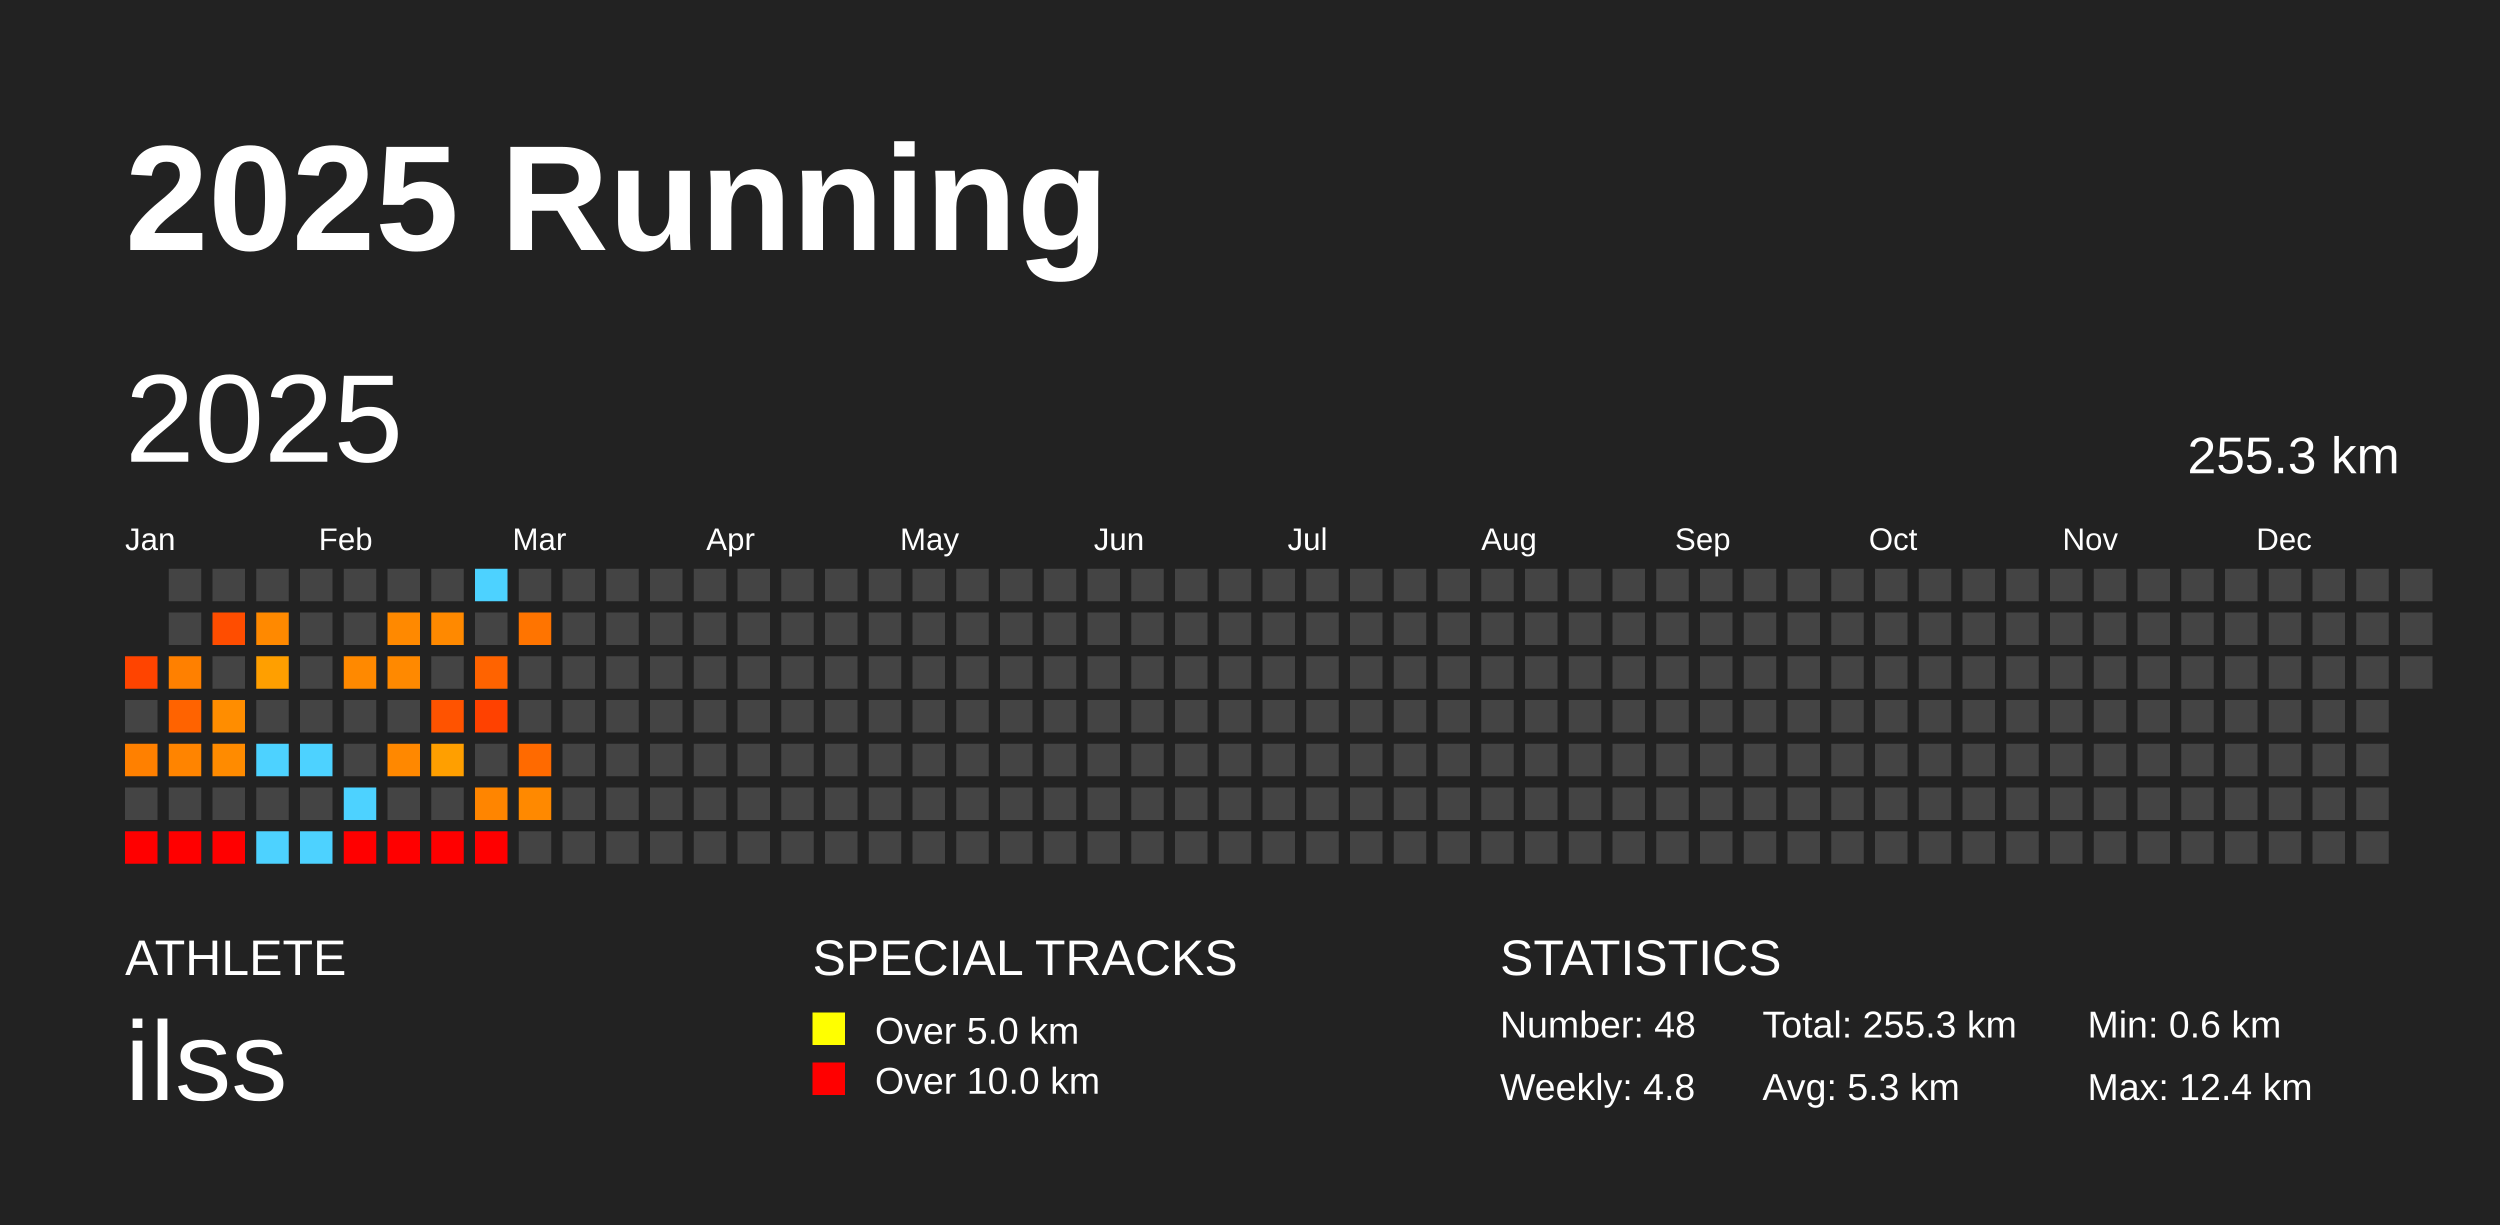
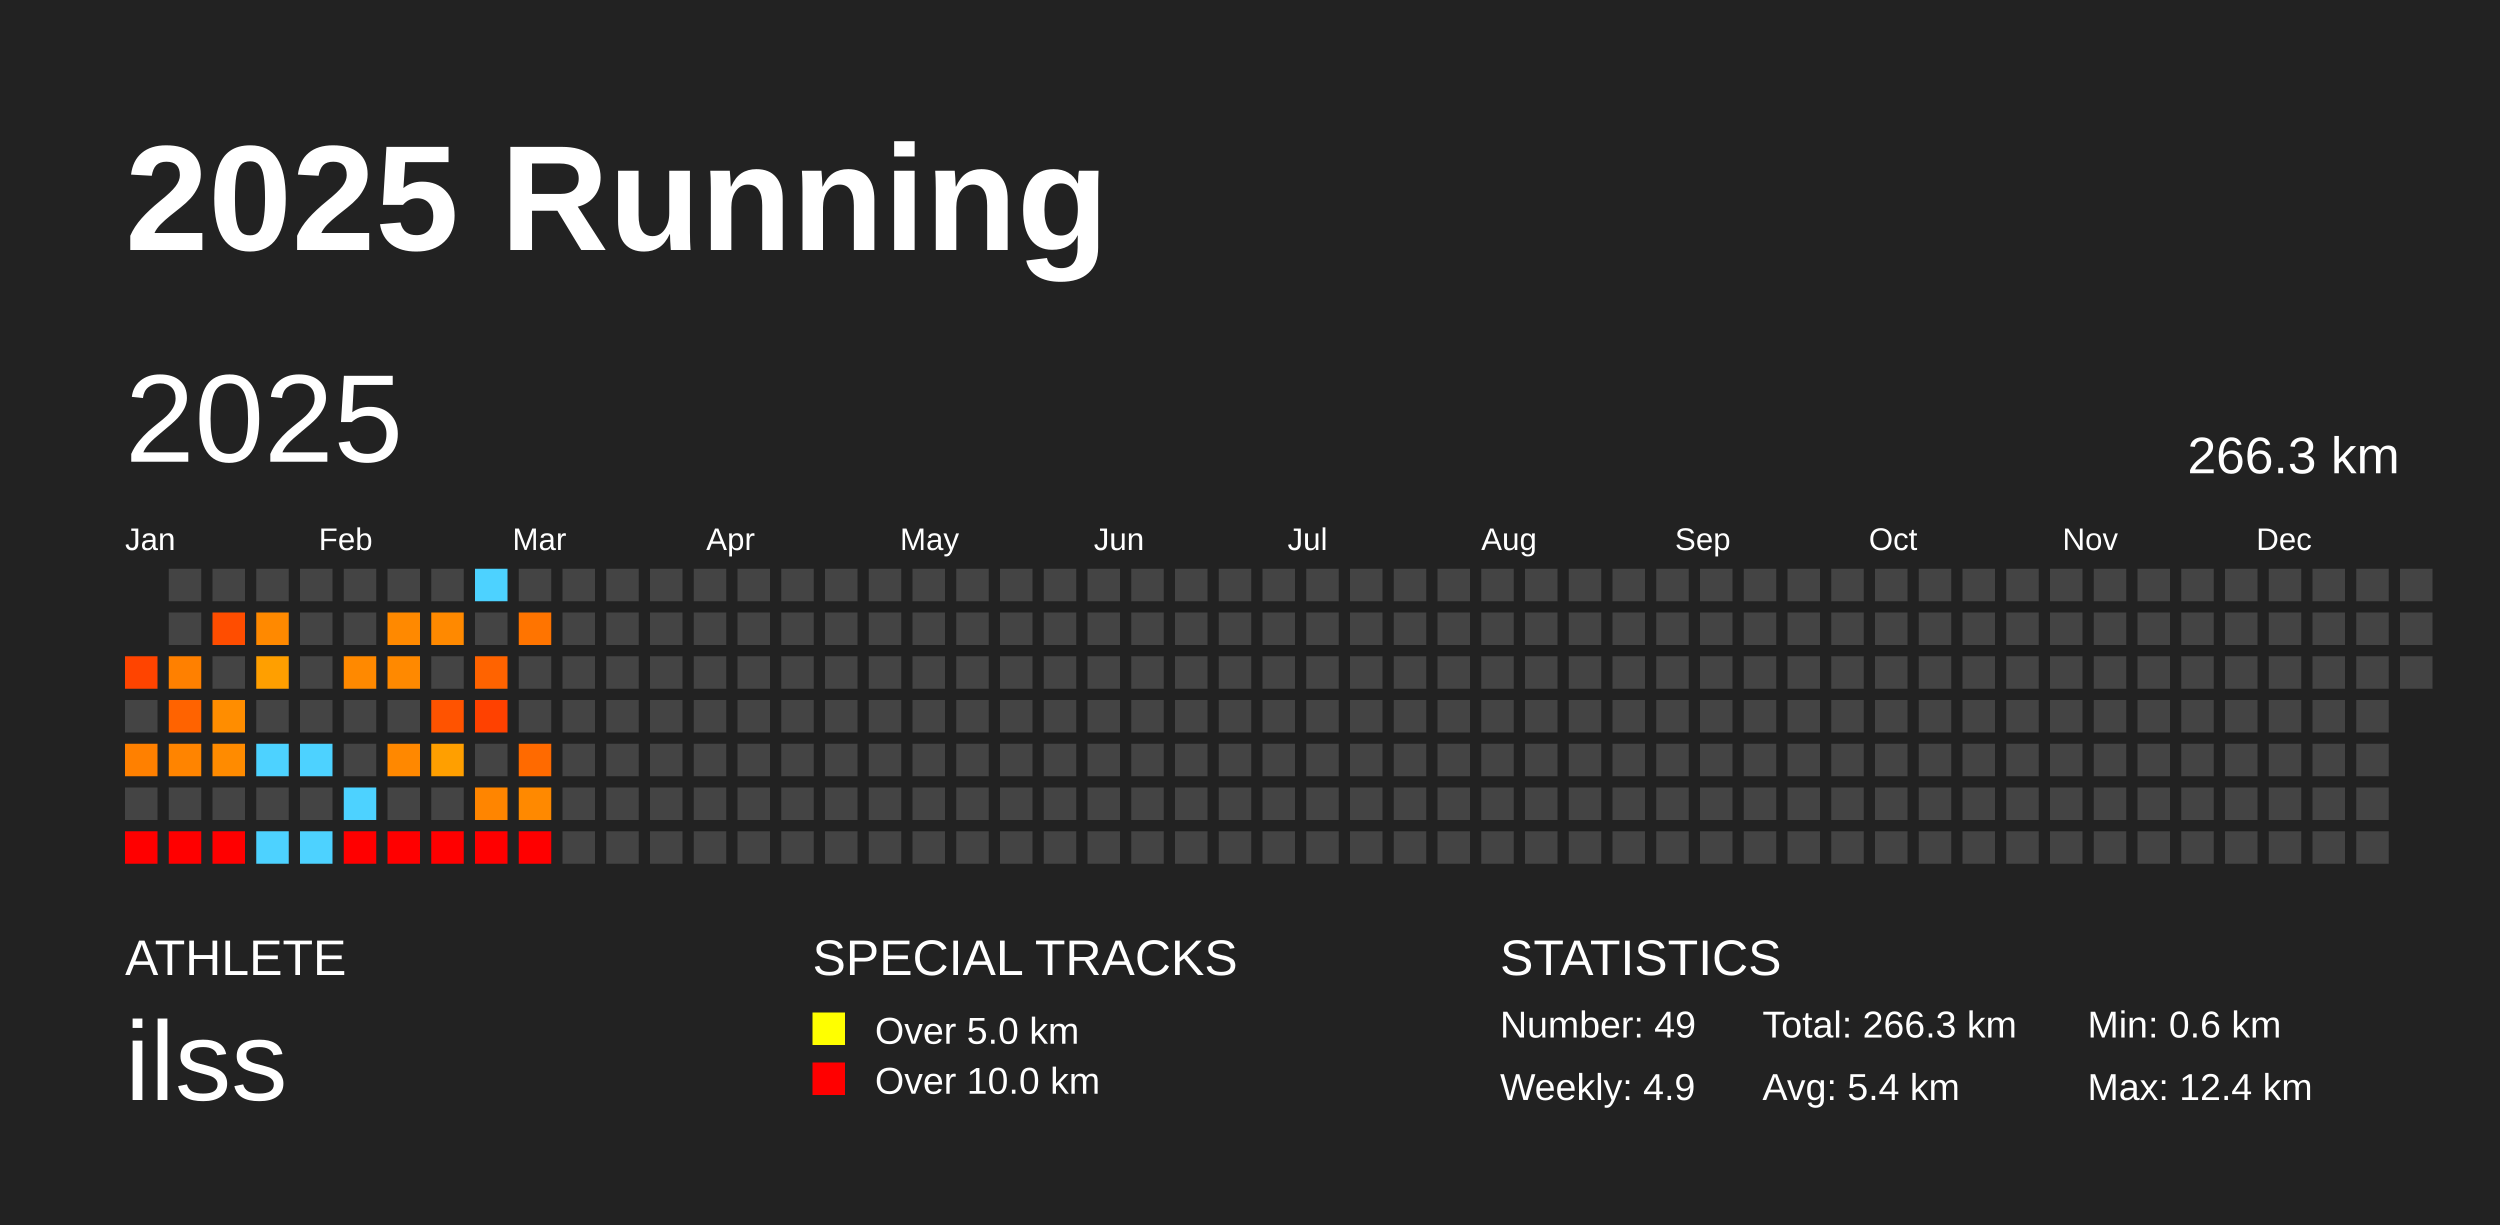
<svg xmlns="http://www.w3.org/2000/svg" baseProfile="full" height="98mm" version="1.1" viewBox="0,0,200,98" width="200mm">
  <defs />
  <rect fill="#222222" height="98" width="200" x="0" y="0" />
  <text fill="#FFFFFF" style="font-size:12px; font-family:Arial; font-weight:bold;" x="10" y="20">2025 Running</text>
  <text fill="#FFFFFF" style="font-size:4px; font-family:Arial" x="10" y="78">ATHLETE</text>
  <text fill="#FFFFFF" style="font-size:9px; font-family:Arial" x="10" y="88">ilss</text>
  <text fill="#FFFFFF" style="font-size:4px; font-family:Arial" x="65" y="78">SPECIAL TRACKS</text>
  <rect fill="yellow" height="2.6" width="2.6" x="65" y="81" />
  <text fill="#FFFFFF" style="font-size:3px; font-family:Arial" x="70" y="83.5">Over 5.0 km</text>
  <rect fill="red" height="2.6" width="2.6" x="65" y="85" />
  <text fill="#FFFFFF" style="font-size:3px; font-family:Arial" x="70" y="87.5">Over 10.0 km</text>
  <text fill="#FFFFFF" style="font-size:4px; font-family:Arial" x="120" y="78">STATISTICS</text>
-   <text fill="#FFFFFF" style="font-size:3px; font-family:Arial" x="120" y="83">Number: 48</text>
-   <text fill="#FFFFFF" style="font-size:3px; font-family:Arial" x="120" y="88">Weekly: 4.8</text>
-   <text fill="#FFFFFF" style="font-size:3px; font-family:Arial" x="141" y="83">Total: 255.3 km</text>
-   <text fill="#FFFFFF" style="font-size:3px; font-family:Arial" x="141" y="88">Avg: 5.3 km</text>
+   <text fill="#FFFFFF" style="font-size:3px; font-family:Arial" x="120" y="83">Number: 49</text>
+   <text fill="#FFFFFF" style="font-size:3px; font-family:Arial" x="120" y="88">Weekly: 4.9</text>
+   <text fill="#FFFFFF" style="font-size:3px; font-family:Arial" x="141" y="83">Total: 266.3 km</text>
+   <text fill="#FFFFFF" style="font-size:3px; font-family:Arial" x="141" y="88">Avg: 5.4 km</text>
  <text fill="#FFFFFF" style="font-size:3px; font-family:Arial" x="167" y="83">Min: 0.6 km</text>
  <text fill="#FFFFFF" style="font-size:3px; font-family:Arial" x="167" y="88">Max: 12.4 km</text>
  <text dominant-baseline="hanging" fill="#FFFFFF" style="font-size:10.0px; font-family:Arial;" x="10" y="30">2025</text>
-   <text dominant-baseline="hanging" fill="#FFFFFF" style="font-size:4.125px; font-family:Arial;" x="175" y="35">255.3 km</text>
+   <text dominant-baseline="hanging" fill="#FFFFFF" style="font-size:4.125px; font-family:Arial;" x="175" y="35">266.3 km</text>
  <text fill="#FFFFFF" style="font-size:2.5px; font-family:Arial" x="10.0" y="44">Jan</text>
  <text fill="#FFFFFF" style="font-size:2.5px; font-family:Arial" x="25.5" y="44">Feb</text>
  <text fill="#FFFFFF" style="font-size:2.5px; font-family:Arial" x="41.0" y="44">Mar</text>
  <text fill="#FFFFFF" style="font-size:2.5px; font-family:Arial" x="56.5" y="44">Apr</text>
  <text fill="#FFFFFF" style="font-size:2.5px; font-family:Arial" x="72.0" y="44">May</text>
  <text fill="#FFFFFF" style="font-size:2.5px; font-family:Arial" x="87.5" y="44">Jun</text>
  <text fill="#FFFFFF" style="font-size:2.5px; font-family:Arial" x="103.0" y="44">Jul</text>
  <text fill="#FFFFFF" style="font-size:2.5px; font-family:Arial" x="118.5" y="44">Aug</text>
  <text fill="#FFFFFF" style="font-size:2.5px; font-family:Arial" x="134.0" y="44">Sep</text>
  <text fill="#FFFFFF" style="font-size:2.5px; font-family:Arial" x="149.5" y="44">Oct</text>
  <text fill="#FFFFFF" style="font-size:2.5px; font-family:Arial" x="165.0" y="44">Nov</text>
  <text fill="#FFFFFF" style="font-size:2.5px; font-family:Arial" x="180.5" y="44">Dec</text>
  <rect fill="#ff4400" height="2.6" width="2.6" x="10.0" y="52.5" />
  <rect fill="#444444" height="2.6" width="2.6" x="10.0" y="56.0" />
  <rect fill="#ff8000" height="2.6" width="2.6" x="10.0" y="59.5" />
  <rect fill="#444444" height="2.6" width="2.6" x="10.0" y="63.0" />
  <rect fill="red" height="2.6" width="2.6" x="10.0" y="66.5" />
  <rect fill="#444444" height="2.6" width="2.6" x="13.5" y="45.5" />
  <rect fill="#444444" height="2.6" width="2.6" x="13.5" y="49.0" />
  <rect fill="#ff8000" height="2.6" width="2.6" x="13.5" y="52.5" />
  <rect fill="#ff6300" height="2.6" width="2.6" x="13.5" y="56.0" />
  <rect fill="#ff8400" height="2.6" width="2.6" x="13.5" y="59.5" />
  <rect fill="#444444" height="2.6" width="2.6" x="13.5" y="63.0" />
  <rect fill="red" height="2.6" width="2.6" x="13.5" y="66.5" />
  <rect fill="#444444" height="2.6" width="2.6" x="17.0" y="45.5" />
  <rect fill="#ff4d00" height="2.6" width="2.6" x="17.0" y="49.0" />
  <rect fill="#444444" height="2.6" width="2.6" x="17.0" y="52.5" />
  <rect fill="#ff8d00" height="2.6" width="2.6" x="17.0" y="56.0" />
  <rect fill="#ff8b00" height="2.6" width="2.6" x="17.0" y="59.5" />
  <rect fill="#444444" height="2.6" width="2.6" x="17.0" y="63.0" />
  <rect fill="red" height="2.6" width="2.6" x="17.0" y="66.5" />
  <rect fill="#444444" height="2.6" width="2.6" x="20.5" y="45.5" />
  <rect fill="#ff8900" height="2.6" width="2.6" x="20.5" y="49.0" />
  <rect fill="#ff9f00" height="2.6" width="2.6" x="20.5" y="52.5" />
  <rect fill="#444444" height="2.6" width="2.6" x="20.5" y="56.0" />
  <rect fill="#4dd2ff" height="2.6" width="2.6" x="20.5" y="59.5" />
  <rect fill="#444444" height="2.6" width="2.6" x="20.5" y="63.0" />
  <rect fill="#4dd2ff" height="2.6" width="2.6" x="20.5" y="66.5" />
  <rect fill="#444444" height="2.6" width="2.6" x="24.0" y="45.5" />
  <rect fill="#444444" height="2.6" width="2.6" x="24.0" y="49.0" />
  <rect fill="#444444" height="2.6" width="2.6" x="24.0" y="52.5" />
  <rect fill="#444444" height="2.6" width="2.6" x="24.0" y="56.0" />
  <rect fill="#4dd2ff" height="2.6" width="2.6" x="24.0" y="59.5" />
  <rect fill="#444444" height="2.6" width="2.6" x="24.0" y="63.0" />
  <rect fill="#4dd2ff" height="2.6" width="2.6" x="24.0" y="66.5" />
  <rect fill="#444444" height="2.6" width="2.6" x="27.5" y="45.5" />
  <rect fill="#444444" height="2.6" width="2.6" x="27.5" y="49.0" />
  <rect fill="#ff8900" height="2.6" width="2.6" x="27.5" y="52.5" />
  <rect fill="#444444" height="2.6" width="2.6" x="27.5" y="56.0" />
  <rect fill="#444444" height="2.6" width="2.6" x="27.5" y="59.5" />
  <rect fill="#4dd2ff" height="2.6" width="2.6" x="27.5" y="63.0" />
  <rect fill="red" height="2.6" width="2.6" x="27.5" y="66.5" />
  <rect fill="#444444" height="2.6" width="2.6" x="31.0" y="45.5" />
  <rect fill="#ff8900" height="2.6" width="2.6" x="31.0" y="49.0" />
  <rect fill="#ff8900" height="2.6" width="2.6" x="31.0" y="52.5" />
  <rect fill="#444444" height="2.6" width="2.6" x="31.0" y="56.0" />
  <rect fill="#ff8800" height="2.6" width="2.6" x="31.0" y="59.5" />
  <rect fill="#444444" height="2.6" width="2.6" x="31.0" y="63.0" />
  <rect fill="red" height="2.6" width="2.6" x="31.0" y="66.5" />
  <rect fill="#444444" height="2.6" width="2.6" x="34.5" y="45.5" />
  <rect fill="#ff8900" height="2.6" width="2.6" x="34.5" y="49.0" />
  <rect fill="#444444" height="2.6" width="2.6" x="34.5" y="52.5" />
  <rect fill="#ff5300" height="2.6" width="2.6" x="34.5" y="56.0" />
  <rect fill="#ff9f00" height="2.6" width="2.6" x="34.5" y="59.5" />
  <rect fill="#444444" height="2.6" width="2.6" x="34.5" y="63.0" />
  <rect fill="red" height="2.6" width="2.6" x="34.5" y="66.5" />
  <rect fill="#4dd2ff" height="2.6" width="2.6" x="38.0" y="45.5" />
  <rect fill="#444444" height="2.6" width="2.6" x="38.0" y="49.0" />
  <rect fill="#ff6300" height="2.6" width="2.6" x="38.0" y="52.5" />
  <rect fill="#ff4100" height="2.6" width="2.6" x="38.0" y="56.0" />
  <rect fill="#444444" height="2.6" width="2.6" x="38.0" y="59.5" />
  <rect fill="#ff8500" height="2.6" width="2.6" x="38.0" y="63.0" />
  <rect fill="red" height="2.6" width="2.6" x="38.0" y="66.5" />
  <rect fill="#444444" height="2.6" width="2.6" x="41.5" y="45.5" />
  <rect fill="#ff7400" height="2.6" width="2.6" x="41.5" y="49.0" />
  <rect fill="#444444" height="2.6" width="2.6" x="41.5" y="52.5" />
  <rect fill="#444444" height="2.6" width="2.6" x="41.5" y="56.0" />
  <rect fill="#ff6a00" height="2.6" width="2.6" x="41.5" y="59.5" />
  <rect fill="#ff8900" height="2.6" width="2.6" x="41.5" y="63.0" />
-   <rect fill="#444444" height="2.6" width="2.6" x="41.5" y="66.5" />
+   <rect fill="red" height="2.6" width="2.6" x="41.5" y="66.5" />
  <rect fill="#444444" height="2.6" width="2.6" x="45.0" y="45.5" />
  <rect fill="#444444" height="2.6" width="2.6" x="45.0" y="49.0" />
  <rect fill="#444444" height="2.6" width="2.6" x="45.0" y="52.5" />
  <rect fill="#444444" height="2.6" width="2.6" x="45.0" y="56.0" />
  <rect fill="#444444" height="2.6" width="2.6" x="45.0" y="59.5" />
  <rect fill="#444444" height="2.6" width="2.6" x="45.0" y="63.0" />
  <rect fill="#444444" height="2.6" width="2.6" x="45.0" y="66.5" />
  <rect fill="#444444" height="2.6" width="2.6" x="48.5" y="45.5" />
  <rect fill="#444444" height="2.6" width="2.6" x="48.5" y="49.0" />
  <rect fill="#444444" height="2.6" width="2.6" x="48.5" y="52.5" />
  <rect fill="#444444" height="2.6" width="2.6" x="48.5" y="56.0" />
  <rect fill="#444444" height="2.6" width="2.6" x="48.5" y="59.5" />
  <rect fill="#444444" height="2.6" width="2.6" x="48.5" y="63.0" />
  <rect fill="#444444" height="2.6" width="2.6" x="48.5" y="66.5" />
  <rect fill="#444444" height="2.6" width="2.6" x="52.0" y="45.5" />
  <rect fill="#444444" height="2.6" width="2.6" x="52.0" y="49.0" />
  <rect fill="#444444" height="2.6" width="2.6" x="52.0" y="52.5" />
  <rect fill="#444444" height="2.6" width="2.6" x="52.0" y="56.0" />
  <rect fill="#444444" height="2.6" width="2.6" x="52.0" y="59.5" />
  <rect fill="#444444" height="2.6" width="2.6" x="52.0" y="63.0" />
  <rect fill="#444444" height="2.6" width="2.6" x="52.0" y="66.5" />
  <rect fill="#444444" height="2.6" width="2.6" x="55.5" y="45.5" />
  <rect fill="#444444" height="2.6" width="2.6" x="55.5" y="49.0" />
  <rect fill="#444444" height="2.6" width="2.6" x="55.5" y="52.5" />
  <rect fill="#444444" height="2.6" width="2.6" x="55.5" y="56.0" />
  <rect fill="#444444" height="2.6" width="2.6" x="55.5" y="59.5" />
  <rect fill="#444444" height="2.6" width="2.6" x="55.5" y="63.0" />
  <rect fill="#444444" height="2.6" width="2.6" x="55.5" y="66.5" />
  <rect fill="#444444" height="2.6" width="2.6" x="59.0" y="45.5" />
  <rect fill="#444444" height="2.6" width="2.6" x="59.0" y="49.0" />
  <rect fill="#444444" height="2.6" width="2.6" x="59.0" y="52.5" />
  <rect fill="#444444" height="2.6" width="2.6" x="59.0" y="56.0" />
  <rect fill="#444444" height="2.6" width="2.6" x="59.0" y="59.5" />
  <rect fill="#444444" height="2.6" width="2.6" x="59.0" y="63.0" />
  <rect fill="#444444" height="2.6" width="2.6" x="59.0" y="66.5" />
  <rect fill="#444444" height="2.6" width="2.6" x="62.5" y="45.5" />
  <rect fill="#444444" height="2.6" width="2.6" x="62.5" y="49.0" />
  <rect fill="#444444" height="2.6" width="2.6" x="62.5" y="52.5" />
  <rect fill="#444444" height="2.6" width="2.6" x="62.5" y="56.0" />
  <rect fill="#444444" height="2.6" width="2.6" x="62.5" y="59.5" />
  <rect fill="#444444" height="2.6" width="2.6" x="62.5" y="63.0" />
  <rect fill="#444444" height="2.6" width="2.6" x="62.5" y="66.5" />
  <rect fill="#444444" height="2.6" width="2.6" x="66.0" y="45.5" />
  <rect fill="#444444" height="2.6" width="2.6" x="66.0" y="49.0" />
  <rect fill="#444444" height="2.6" width="2.6" x="66.0" y="52.5" />
  <rect fill="#444444" height="2.6" width="2.6" x="66.0" y="56.0" />
  <rect fill="#444444" height="2.6" width="2.6" x="66.0" y="59.5" />
  <rect fill="#444444" height="2.6" width="2.6" x="66.0" y="63.0" />
  <rect fill="#444444" height="2.6" width="2.6" x="66.0" y="66.5" />
  <rect fill="#444444" height="2.6" width="2.6" x="69.5" y="45.5" />
  <rect fill="#444444" height="2.6" width="2.6" x="69.5" y="49.0" />
  <rect fill="#444444" height="2.6" width="2.6" x="69.5" y="52.5" />
  <rect fill="#444444" height="2.6" width="2.6" x="69.5" y="56.0" />
  <rect fill="#444444" height="2.6" width="2.6" x="69.5" y="59.5" />
  <rect fill="#444444" height="2.6" width="2.6" x="69.5" y="63.0" />
  <rect fill="#444444" height="2.6" width="2.6" x="69.5" y="66.5" />
  <rect fill="#444444" height="2.6" width="2.6" x="73.0" y="45.5" />
  <rect fill="#444444" height="2.6" width="2.6" x="73.0" y="49.0" />
  <rect fill="#444444" height="2.6" width="2.6" x="73.0" y="52.5" />
  <rect fill="#444444" height="2.6" width="2.6" x="73.0" y="56.0" />
  <rect fill="#444444" height="2.6" width="2.6" x="73.0" y="59.5" />
  <rect fill="#444444" height="2.6" width="2.6" x="73.0" y="63.0" />
  <rect fill="#444444" height="2.6" width="2.6" x="73.0" y="66.5" />
  <rect fill="#444444" height="2.6" width="2.6" x="76.5" y="45.5" />
  <rect fill="#444444" height="2.6" width="2.6" x="76.5" y="49.0" />
  <rect fill="#444444" height="2.6" width="2.6" x="76.5" y="52.5" />
  <rect fill="#444444" height="2.6" width="2.6" x="76.5" y="56.0" />
  <rect fill="#444444" height="2.6" width="2.6" x="76.5" y="59.5" />
  <rect fill="#444444" height="2.6" width="2.6" x="76.5" y="63.0" />
  <rect fill="#444444" height="2.6" width="2.6" x="76.5" y="66.5" />
  <rect fill="#444444" height="2.6" width="2.6" x="80.0" y="45.5" />
  <rect fill="#444444" height="2.6" width="2.6" x="80.0" y="49.0" />
  <rect fill="#444444" height="2.6" width="2.6" x="80.0" y="52.5" />
  <rect fill="#444444" height="2.6" width="2.6" x="80.0" y="56.0" />
  <rect fill="#444444" height="2.6" width="2.6" x="80.0" y="59.5" />
  <rect fill="#444444" height="2.6" width="2.6" x="80.0" y="63.0" />
  <rect fill="#444444" height="2.6" width="2.6" x="80.0" y="66.5" />
  <rect fill="#444444" height="2.6" width="2.6" x="83.5" y="45.5" />
  <rect fill="#444444" height="2.6" width="2.6" x="83.5" y="49.0" />
  <rect fill="#444444" height="2.6" width="2.6" x="83.5" y="52.5" />
  <rect fill="#444444" height="2.6" width="2.6" x="83.5" y="56.0" />
  <rect fill="#444444" height="2.6" width="2.6" x="83.5" y="59.5" />
  <rect fill="#444444" height="2.6" width="2.6" x="83.5" y="63.0" />
  <rect fill="#444444" height="2.6" width="2.6" x="83.5" y="66.5" />
  <rect fill="#444444" height="2.6" width="2.6" x="87.0" y="45.5" />
  <rect fill="#444444" height="2.6" width="2.6" x="87.0" y="49.0" />
  <rect fill="#444444" height="2.6" width="2.6" x="87.0" y="52.5" />
  <rect fill="#444444" height="2.6" width="2.6" x="87.0" y="56.0" />
  <rect fill="#444444" height="2.6" width="2.6" x="87.0" y="59.5" />
  <rect fill="#444444" height="2.6" width="2.6" x="87.0" y="63.0" />
  <rect fill="#444444" height="2.6" width="2.6" x="87.0" y="66.5" />
  <rect fill="#444444" height="2.6" width="2.6" x="90.5" y="45.5" />
  <rect fill="#444444" height="2.6" width="2.6" x="90.5" y="49.0" />
  <rect fill="#444444" height="2.6" width="2.6" x="90.5" y="52.5" />
  <rect fill="#444444" height="2.6" width="2.6" x="90.5" y="56.0" />
  <rect fill="#444444" height="2.6" width="2.6" x="90.5" y="59.5" />
  <rect fill="#444444" height="2.6" width="2.6" x="90.5" y="63.0" />
  <rect fill="#444444" height="2.6" width="2.6" x="90.5" y="66.5" />
  <rect fill="#444444" height="2.6" width="2.6" x="94.0" y="45.5" />
  <rect fill="#444444" height="2.6" width="2.6" x="94.0" y="49.0" />
  <rect fill="#444444" height="2.6" width="2.6" x="94.0" y="52.5" />
  <rect fill="#444444" height="2.6" width="2.6" x="94.0" y="56.0" />
  <rect fill="#444444" height="2.6" width="2.6" x="94.0" y="59.5" />
  <rect fill="#444444" height="2.6" width="2.6" x="94.0" y="63.0" />
  <rect fill="#444444" height="2.6" width="2.6" x="94.0" y="66.5" />
  <rect fill="#444444" height="2.6" width="2.6" x="97.5" y="45.5" />
  <rect fill="#444444" height="2.6" width="2.6" x="97.5" y="49.0" />
  <rect fill="#444444" height="2.6" width="2.6" x="97.5" y="52.5" />
  <rect fill="#444444" height="2.6" width="2.6" x="97.5" y="56.0" />
  <rect fill="#444444" height="2.6" width="2.6" x="97.5" y="59.5" />
  <rect fill="#444444" height="2.6" width="2.6" x="97.5" y="63.0" />
  <rect fill="#444444" height="2.6" width="2.6" x="97.5" y="66.5" />
  <rect fill="#444444" height="2.6" width="2.6" x="101.0" y="45.5" />
  <rect fill="#444444" height="2.6" width="2.6" x="101.0" y="49.0" />
  <rect fill="#444444" height="2.6" width="2.6" x="101.0" y="52.5" />
  <rect fill="#444444" height="2.6" width="2.6" x="101.0" y="56.0" />
  <rect fill="#444444" height="2.6" width="2.6" x="101.0" y="59.5" />
  <rect fill="#444444" height="2.6" width="2.6" x="101.0" y="63.0" />
  <rect fill="#444444" height="2.6" width="2.6" x="101.0" y="66.5" />
  <rect fill="#444444" height="2.6" width="2.6" x="104.5" y="45.5" />
  <rect fill="#444444" height="2.6" width="2.6" x="104.5" y="49.0" />
  <rect fill="#444444" height="2.6" width="2.6" x="104.5" y="52.5" />
  <rect fill="#444444" height="2.6" width="2.6" x="104.5" y="56.0" />
  <rect fill="#444444" height="2.6" width="2.6" x="104.5" y="59.5" />
  <rect fill="#444444" height="2.6" width="2.6" x="104.5" y="63.0" />
  <rect fill="#444444" height="2.6" width="2.6" x="104.5" y="66.5" />
  <rect fill="#444444" height="2.6" width="2.6" x="108.0" y="45.5" />
  <rect fill="#444444" height="2.6" width="2.6" x="108.0" y="49.0" />
  <rect fill="#444444" height="2.6" width="2.6" x="108.0" y="52.5" />
  <rect fill="#444444" height="2.6" width="2.6" x="108.0" y="56.0" />
  <rect fill="#444444" height="2.6" width="2.6" x="108.0" y="59.5" />
  <rect fill="#444444" height="2.6" width="2.6" x="108.0" y="63.0" />
  <rect fill="#444444" height="2.6" width="2.6" x="108.0" y="66.5" />
  <rect fill="#444444" height="2.6" width="2.6" x="111.5" y="45.5" />
  <rect fill="#444444" height="2.6" width="2.6" x="111.5" y="49.0" />
  <rect fill="#444444" height="2.6" width="2.6" x="111.5" y="52.5" />
  <rect fill="#444444" height="2.6" width="2.6" x="111.5" y="56.0" />
  <rect fill="#444444" height="2.6" width="2.6" x="111.5" y="59.5" />
  <rect fill="#444444" height="2.6" width="2.6" x="111.5" y="63.0" />
  <rect fill="#444444" height="2.6" width="2.6" x="111.5" y="66.5" />
  <rect fill="#444444" height="2.6" width="2.6" x="115.0" y="45.5" />
  <rect fill="#444444" height="2.6" width="2.6" x="115.0" y="49.0" />
  <rect fill="#444444" height="2.6" width="2.6" x="115.0" y="52.5" />
  <rect fill="#444444" height="2.6" width="2.6" x="115.0" y="56.0" />
  <rect fill="#444444" height="2.6" width="2.6" x="115.0" y="59.5" />
  <rect fill="#444444" height="2.6" width="2.6" x="115.0" y="63.0" />
  <rect fill="#444444" height="2.6" width="2.6" x="115.0" y="66.5" />
  <rect fill="#444444" height="2.6" width="2.6" x="118.5" y="45.5" />
  <rect fill="#444444" height="2.6" width="2.6" x="118.5" y="49.0" />
  <rect fill="#444444" height="2.6" width="2.6" x="118.5" y="52.5" />
  <rect fill="#444444" height="2.6" width="2.6" x="118.5" y="56.0" />
  <rect fill="#444444" height="2.6" width="2.6" x="118.5" y="59.5" />
  <rect fill="#444444" height="2.6" width="2.6" x="118.5" y="63.0" />
  <rect fill="#444444" height="2.6" width="2.6" x="118.5" y="66.5" />
  <rect fill="#444444" height="2.6" width="2.6" x="122.0" y="45.5" />
  <rect fill="#444444" height="2.6" width="2.6" x="122.0" y="49.0" />
  <rect fill="#444444" height="2.6" width="2.6" x="122.0" y="52.5" />
  <rect fill="#444444" height="2.6" width="2.6" x="122.0" y="56.0" />
  <rect fill="#444444" height="2.6" width="2.6" x="122.0" y="59.5" />
  <rect fill="#444444" height="2.6" width="2.6" x="122.0" y="63.0" />
  <rect fill="#444444" height="2.6" width="2.6" x="122.0" y="66.5" />
  <rect fill="#444444" height="2.6" width="2.6" x="125.5" y="45.5" />
  <rect fill="#444444" height="2.6" width="2.6" x="125.5" y="49.0" />
  <rect fill="#444444" height="2.6" width="2.6" x="125.5" y="52.5" />
  <rect fill="#444444" height="2.6" width="2.6" x="125.5" y="56.0" />
  <rect fill="#444444" height="2.6" width="2.6" x="125.5" y="59.5" />
  <rect fill="#444444" height="2.6" width="2.6" x="125.5" y="63.0" />
  <rect fill="#444444" height="2.6" width="2.6" x="125.5" y="66.5" />
  <rect fill="#444444" height="2.6" width="2.6" x="129.0" y="45.5" />
  <rect fill="#444444" height="2.6" width="2.6" x="129.0" y="49.0" />
  <rect fill="#444444" height="2.6" width="2.6" x="129.0" y="52.5" />
  <rect fill="#444444" height="2.6" width="2.6" x="129.0" y="56.0" />
  <rect fill="#444444" height="2.6" width="2.6" x="129.0" y="59.5" />
  <rect fill="#444444" height="2.6" width="2.6" x="129.0" y="63.0" />
  <rect fill="#444444" height="2.6" width="2.6" x="129.0" y="66.5" />
  <rect fill="#444444" height="2.6" width="2.6" x="132.5" y="45.5" />
  <rect fill="#444444" height="2.6" width="2.6" x="132.5" y="49.0" />
  <rect fill="#444444" height="2.6" width="2.6" x="132.5" y="52.5" />
  <rect fill="#444444" height="2.6" width="2.6" x="132.5" y="56.0" />
  <rect fill="#444444" height="2.6" width="2.6" x="132.5" y="59.5" />
  <rect fill="#444444" height="2.6" width="2.6" x="132.5" y="63.0" />
  <rect fill="#444444" height="2.6" width="2.6" x="132.5" y="66.5" />
  <rect fill="#444444" height="2.6" width="2.6" x="136.0" y="45.5" />
  <rect fill="#444444" height="2.6" width="2.6" x="136.0" y="49.0" />
  <rect fill="#444444" height="2.6" width="2.6" x="136.0" y="52.5" />
  <rect fill="#444444" height="2.6" width="2.6" x="136.0" y="56.0" />
  <rect fill="#444444" height="2.6" width="2.6" x="136.0" y="59.5" />
  <rect fill="#444444" height="2.6" width="2.6" x="136.0" y="63.0" />
  <rect fill="#444444" height="2.6" width="2.6" x="136.0" y="66.5" />
  <rect fill="#444444" height="2.6" width="2.6" x="139.5" y="45.5" />
  <rect fill="#444444" height="2.6" width="2.6" x="139.5" y="49.0" />
  <rect fill="#444444" height="2.6" width="2.6" x="139.5" y="52.5" />
  <rect fill="#444444" height="2.6" width="2.6" x="139.5" y="56.0" />
  <rect fill="#444444" height="2.6" width="2.6" x="139.5" y="59.5" />
  <rect fill="#444444" height="2.6" width="2.6" x="139.5" y="63.0" />
  <rect fill="#444444" height="2.6" width="2.6" x="139.5" y="66.5" />
  <rect fill="#444444" height="2.6" width="2.6" x="143.0" y="45.5" />
  <rect fill="#444444" height="2.6" width="2.6" x="143.0" y="49.0" />
  <rect fill="#444444" height="2.6" width="2.6" x="143.0" y="52.5" />
  <rect fill="#444444" height="2.6" width="2.6" x="143.0" y="56.0" />
  <rect fill="#444444" height="2.6" width="2.6" x="143.0" y="59.5" />
  <rect fill="#444444" height="2.6" width="2.6" x="143.0" y="63.0" />
  <rect fill="#444444" height="2.6" width="2.6" x="143.0" y="66.5" />
  <rect fill="#444444" height="2.6" width="2.6" x="146.5" y="45.5" />
  <rect fill="#444444" height="2.6" width="2.6" x="146.5" y="49.0" />
  <rect fill="#444444" height="2.6" width="2.6" x="146.5" y="52.5" />
  <rect fill="#444444" height="2.6" width="2.6" x="146.5" y="56.0" />
  <rect fill="#444444" height="2.6" width="2.6" x="146.5" y="59.5" />
  <rect fill="#444444" height="2.6" width="2.6" x="146.5" y="63.0" />
  <rect fill="#444444" height="2.6" width="2.6" x="146.5" y="66.5" />
  <rect fill="#444444" height="2.6" width="2.6" x="150.0" y="45.5" />
  <rect fill="#444444" height="2.6" width="2.6" x="150.0" y="49.0" />
  <rect fill="#444444" height="2.6" width="2.6" x="150.0" y="52.5" />
  <rect fill="#444444" height="2.6" width="2.6" x="150.0" y="56.0" />
  <rect fill="#444444" height="2.6" width="2.6" x="150.0" y="59.5" />
  <rect fill="#444444" height="2.6" width="2.6" x="150.0" y="63.0" />
  <rect fill="#444444" height="2.6" width="2.6" x="150.0" y="66.5" />
  <rect fill="#444444" height="2.6" width="2.6" x="153.5" y="45.5" />
  <rect fill="#444444" height="2.6" width="2.6" x="153.5" y="49.0" />
  <rect fill="#444444" height="2.6" width="2.6" x="153.5" y="52.5" />
  <rect fill="#444444" height="2.6" width="2.6" x="153.5" y="56.0" />
  <rect fill="#444444" height="2.6" width="2.6" x="153.5" y="59.5" />
  <rect fill="#444444" height="2.6" width="2.6" x="153.5" y="63.0" />
  <rect fill="#444444" height="2.6" width="2.6" x="153.5" y="66.5" />
  <rect fill="#444444" height="2.6" width="2.6" x="157.0" y="45.5" />
  <rect fill="#444444" height="2.6" width="2.6" x="157.0" y="49.0" />
  <rect fill="#444444" height="2.6" width="2.6" x="157.0" y="52.5" />
  <rect fill="#444444" height="2.6" width="2.6" x="157.0" y="56.0" />
  <rect fill="#444444" height="2.6" width="2.6" x="157.0" y="59.5" />
  <rect fill="#444444" height="2.6" width="2.6" x="157.0" y="63.0" />
  <rect fill="#444444" height="2.6" width="2.6" x="157.0" y="66.5" />
  <rect fill="#444444" height="2.6" width="2.6" x="160.5" y="45.5" />
  <rect fill="#444444" height="2.6" width="2.6" x="160.5" y="49.0" />
  <rect fill="#444444" height="2.6" width="2.6" x="160.5" y="52.5" />
  <rect fill="#444444" height="2.6" width="2.6" x="160.5" y="56.0" />
  <rect fill="#444444" height="2.6" width="2.6" x="160.5" y="59.5" />
  <rect fill="#444444" height="2.6" width="2.6" x="160.5" y="63.0" />
  <rect fill="#444444" height="2.6" width="2.6" x="160.5" y="66.5" />
  <rect fill="#444444" height="2.6" width="2.6" x="164.0" y="45.5" />
  <rect fill="#444444" height="2.6" width="2.6" x="164.0" y="49.0" />
  <rect fill="#444444" height="2.6" width="2.6" x="164.0" y="52.5" />
  <rect fill="#444444" height="2.6" width="2.6" x="164.0" y="56.0" />
  <rect fill="#444444" height="2.6" width="2.6" x="164.0" y="59.5" />
  <rect fill="#444444" height="2.6" width="2.6" x="164.0" y="63.0" />
  <rect fill="#444444" height="2.6" width="2.6" x="164.0" y="66.5" />
  <rect fill="#444444" height="2.6" width="2.6" x="167.5" y="45.5" />
  <rect fill="#444444" height="2.6" width="2.6" x="167.5" y="49.0" />
  <rect fill="#444444" height="2.6" width="2.6" x="167.5" y="52.5" />
  <rect fill="#444444" height="2.6" width="2.6" x="167.5" y="56.0" />
  <rect fill="#444444" height="2.6" width="2.6" x="167.5" y="59.5" />
  <rect fill="#444444" height="2.6" width="2.6" x="167.5" y="63.0" />
  <rect fill="#444444" height="2.6" width="2.6" x="167.5" y="66.5" />
  <rect fill="#444444" height="2.6" width="2.6" x="171.0" y="45.5" />
  <rect fill="#444444" height="2.6" width="2.6" x="171.0" y="49.0" />
  <rect fill="#444444" height="2.6" width="2.6" x="171.0" y="52.5" />
  <rect fill="#444444" height="2.6" width="2.6" x="171.0" y="56.0" />
  <rect fill="#444444" height="2.6" width="2.6" x="171.0" y="59.5" />
  <rect fill="#444444" height="2.6" width="2.6" x="171.0" y="63.0" />
  <rect fill="#444444" height="2.6" width="2.6" x="171.0" y="66.5" />
  <rect fill="#444444" height="2.6" width="2.6" x="174.5" y="45.5" />
  <rect fill="#444444" height="2.6" width="2.6" x="174.5" y="49.0" />
  <rect fill="#444444" height="2.6" width="2.6" x="174.5" y="52.5" />
  <rect fill="#444444" height="2.6" width="2.6" x="174.5" y="56.0" />
  <rect fill="#444444" height="2.6" width="2.6" x="174.5" y="59.5" />
  <rect fill="#444444" height="2.6" width="2.6" x="174.5" y="63.0" />
  <rect fill="#444444" height="2.6" width="2.6" x="174.5" y="66.5" />
  <rect fill="#444444" height="2.6" width="2.6" x="178.0" y="45.5" />
  <rect fill="#444444" height="2.6" width="2.6" x="178.0" y="49.0" />
  <rect fill="#444444" height="2.6" width="2.6" x="178.0" y="52.5" />
  <rect fill="#444444" height="2.6" width="2.6" x="178.0" y="56.0" />
  <rect fill="#444444" height="2.6" width="2.6" x="178.0" y="59.5" />
  <rect fill="#444444" height="2.6" width="2.6" x="178.0" y="63.0" />
  <rect fill="#444444" height="2.6" width="2.6" x="178.0" y="66.5" />
  <rect fill="#444444" height="2.6" width="2.6" x="181.5" y="45.5" />
  <rect fill="#444444" height="2.6" width="2.6" x="181.5" y="49.0" />
  <rect fill="#444444" height="2.6" width="2.6" x="181.5" y="52.5" />
  <rect fill="#444444" height="2.6" width="2.6" x="181.5" y="56.0" />
  <rect fill="#444444" height="2.6" width="2.6" x="181.5" y="59.5" />
  <rect fill="#444444" height="2.6" width="2.6" x="181.5" y="63.0" />
  <rect fill="#444444" height="2.6" width="2.6" x="181.5" y="66.5" />
  <rect fill="#444444" height="2.6" width="2.6" x="185.0" y="45.5" />
  <rect fill="#444444" height="2.6" width="2.6" x="185.0" y="49.0" />
  <rect fill="#444444" height="2.6" width="2.6" x="185.0" y="52.5" />
  <rect fill="#444444" height="2.6" width="2.6" x="185.0" y="56.0" />
  <rect fill="#444444" height="2.6" width="2.6" x="185.0" y="59.5" />
  <rect fill="#444444" height="2.6" width="2.6" x="185.0" y="63.0" />
  <rect fill="#444444" height="2.6" width="2.6" x="185.0" y="66.5" />
  <rect fill="#444444" height="2.6" width="2.6" x="188.5" y="45.5" />
  <rect fill="#444444" height="2.6" width="2.6" x="188.5" y="49.0" />
  <rect fill="#444444" height="2.6" width="2.6" x="188.5" y="52.5" />
  <rect fill="#444444" height="2.6" width="2.6" x="188.5" y="56.0" />
  <rect fill="#444444" height="2.6" width="2.6" x="188.5" y="59.5" />
  <rect fill="#444444" height="2.6" width="2.6" x="188.5" y="63.0" />
  <rect fill="#444444" height="2.6" width="2.6" x="188.5" y="66.5" />
  <rect fill="#444444" height="2.6" width="2.6" x="192.0" y="45.5" />
  <rect fill="#444444" height="2.6" width="2.6" x="192.0" y="49.0" />
  <rect fill="#444444" height="2.6" width="2.6" x="192.0" y="52.5" />
</svg>
